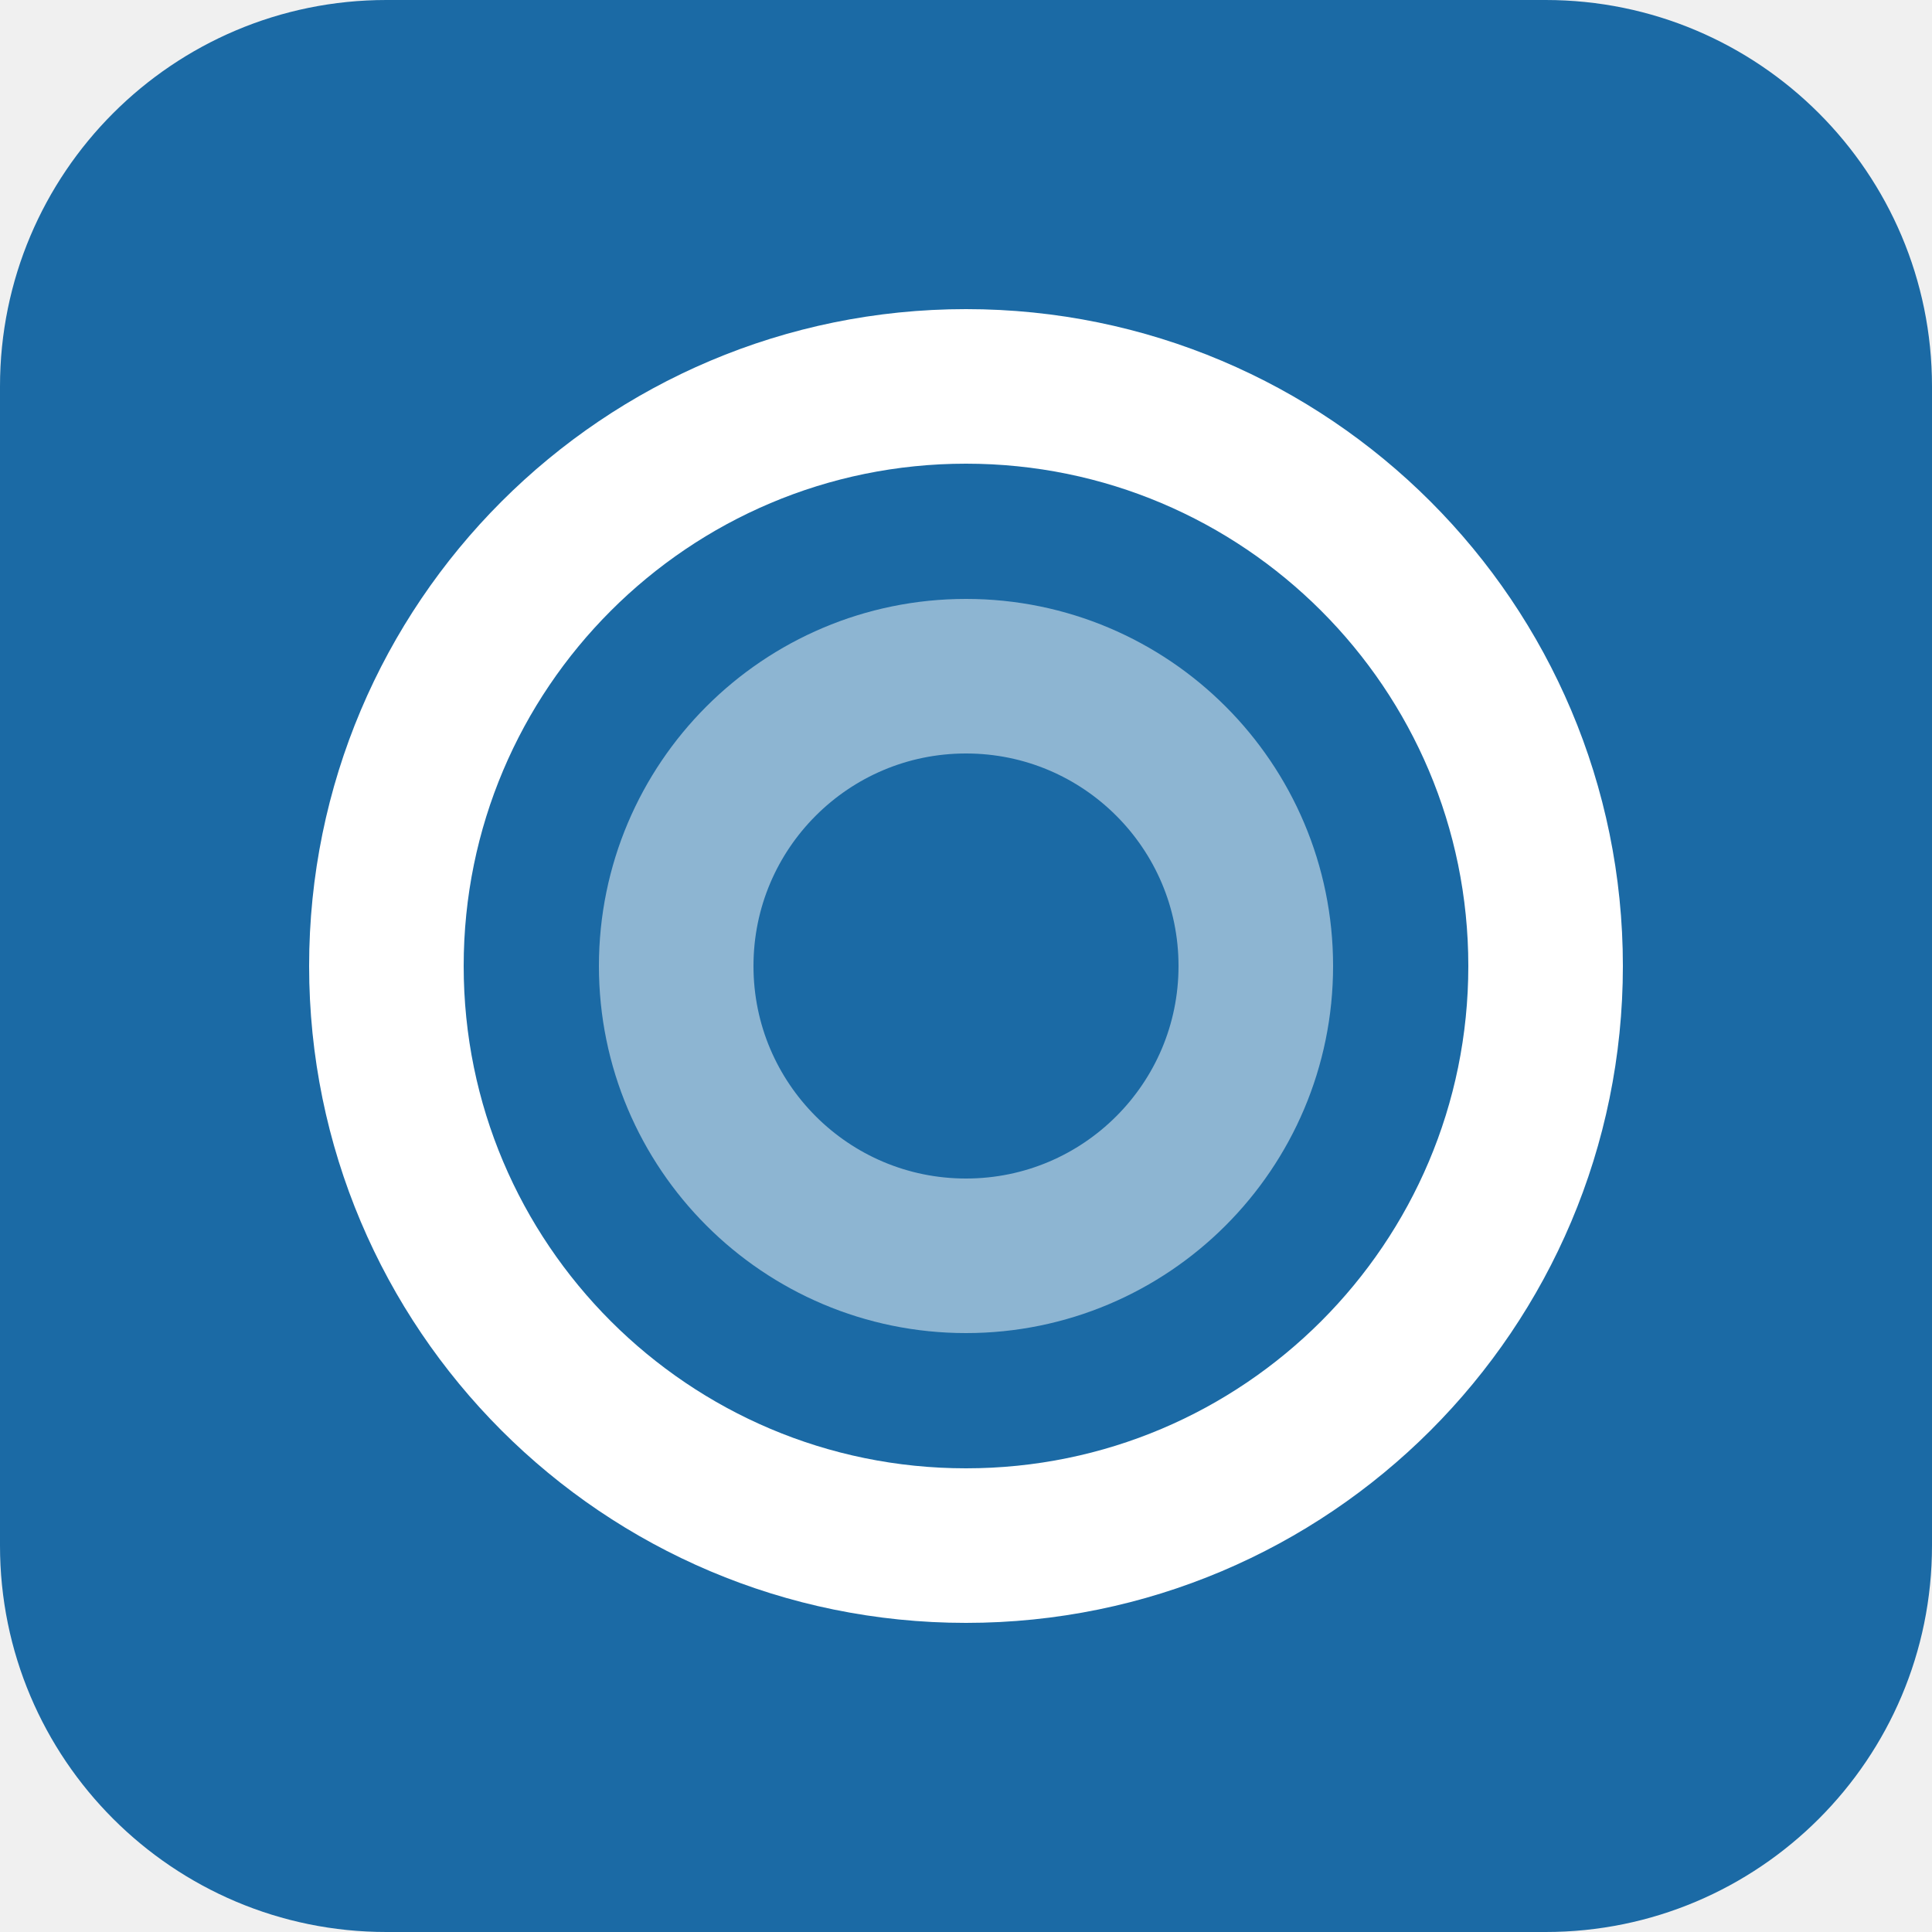
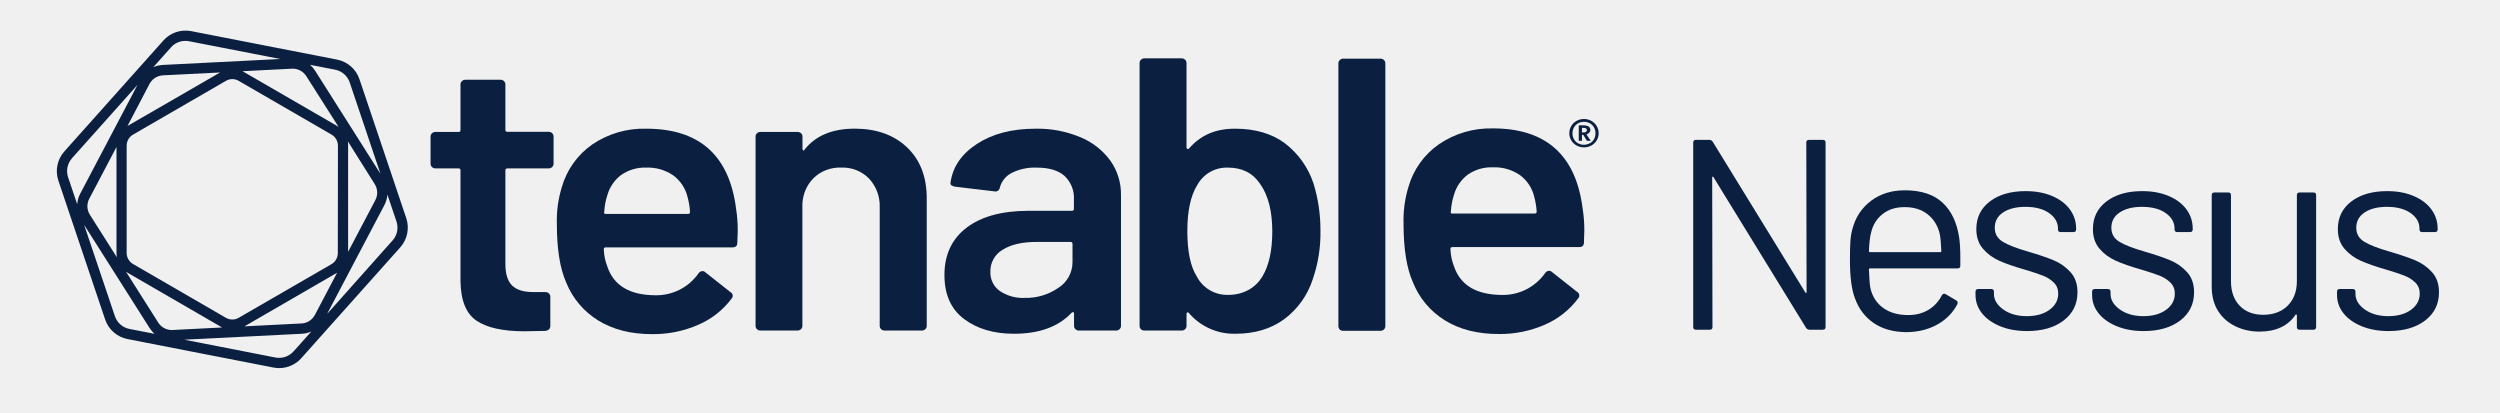
- <svg xmlns="http://www.w3.org/2000/svg" viewBox="0 0 100 100">
-   <rect width="100" height="100" rx="20" fill="#1b6aa5" />
-   <circle cx="50" cy="50" r="30" stroke="#ffffff" stroke-width="8" fill="none" />
-   <circle cx="50" cy="50" r="15" stroke="#ffffff" stroke-width="8" fill="none" opacity="0.5" />
+ <svg xmlns="http://www.w3.org/2000/svg" id="a" data-name="Layer 1" viewBox="0 0 2765.44 456.24">
+   <path d="m1757.9,146.88v-.11c.83-.76,1.31-1.84,1.31-2.97,0-3.43-2.62-5.13-7.82-5.13h-5.02v17.05h3.54v-6.51h1.52l3.93,6.51h4.28l-4.74-7.08c1.14-.32,2.18-.93,3.01-1.77Zm-6.08-.39h-1.91l.07-5.02h1.77c.94-.07,1.89.14,2.72.6.6.41.94,1.11.88,1.84,0,1.73-1.24,2.58-3.54,2.58Z" style="fill: #0b2040;" />
+   <path d="m1766.25,139.45c-1.41-2.4-3.44-4.37-5.87-5.73-2.54-1.4-5.41-2.12-8.31-2.09-2.85-.02-5.65.7-8.14,2.09-2.42,1.37-4.44,3.34-5.87,5.73-1.41,2.4-2.14,5.14-2.12,7.93-.02,2.77.71,5.5,2.12,7.89,1.44,2.36,3.46,4.31,5.87,5.66,2.49,1.39,5.29,2.11,8.14,2.09,2.9.03,5.77-.69,8.31-2.09,2.42-1.34,4.44-3.29,5.87-5.66,1.44-2.38,2.19-5.11,2.16-7.89.02-2.79-.72-5.53-2.16-7.93Zm-3.01,14.54c-1.06,1.89-2.63,3.44-4.52,4.49v-.11c-2.03,1.15-4.32,1.75-6.65,1.77-2.26.02-4.49-.54-6.47-1.63-1.89-1.05-3.44-2.61-4.5-4.49-1.11-1.99-1.68-4.23-1.66-6.51-.02-2.29.55-4.55,1.66-6.55,1.06-1.9,2.61-3.47,4.5-4.56,1.97-1.1,4.21-1.66,6.47-1.63,2.32-.04,4.61.51,6.65,1.63,1.89,1.08,3.45,2.64,4.52,4.53,1.1,2,1.67,4.26,1.63,6.54.04,2.28-.52,4.52-1.63,6.51Z" style="fill: #0b2040;" />
+   <path d="m606.96,145.82h-45.64c-1.52,0-2.26-.74-2.26-2.16v-50.38c-.01-1.34-.58-2.62-1.56-3.54-1.01-1.01-2.39-1.56-3.82-1.52h-38.92c-1.43-.03-2.81.52-3.82,1.52-.98.92-1.54,2.2-1.56,3.54v50.52c.02.18.02.36,0,.53-.16,1.06-1.16,1.79-2.22,1.63h-25.51c-1.42-.03-2.79.5-3.82,1.49-.98.91-1.55,2.19-1.56,3.54v30.25c.01,1.34.57,2.62,1.56,3.54,1.03.98,2.4,1.52,3.82,1.49h25.51c.18-.03.36-.03.53,0,1.07.13,1.83,1.1,1.69,2.17v122.51c.31,21.53,6.27,36.17,17.9,43.9,11.63,7.74,29.24,11.6,52.82,11.6l23.28-.42c3.57-.57,5.38-2.44,5.38-5.59v-32.3c-.01-1.35-.59-2.64-1.59-3.54-1.01-.99-2.37-1.54-3.79-1.52h-13.44c-10.72,0-18.57-2.4-23.49-7.29-4.93-4.86-7.39-12.76-7.39-23.7v-103.66c0-1.42.74-2.16,2.26-2.16h45.64c1.42.03,2.79-.51,3.82-1.49,1.05-.99,1.61-2.38,1.56-3.82v-30.11c-.02-1.34-.58-2.62-1.56-3.54-1.03-.98-2.4-1.51-3.82-1.49Z" style="fill: #0b2040;" />
+   <path d="m714.9,142.35c-21.25-.6-42.16,5.51-59.75,17.44-16.42,11.46-28.37,28.27-33.79,47.55-3.97,13.11-5.79,26.78-5.38,40.47,0,27.55,3.43,49.07,10.29,64.56,7,17.54,19.49,32.34,35.59,42.2,16.27,10.02,36.04,15.04,59.29,15.04,17.63.25,35.11-3.28,51.26-10.33,14.65-6.28,27.39-16.31,36.93-29.08.27-.3.5-.64.68-1,1.12-2.24.21-4.96-2.03-6.07l-27.77-21.93c-.82-.84-1.94-1.31-3.11-1.31-1.84.03-3.53,1.01-4.49,2.58-11.03,15.65-29.19,24.71-48.33,24.13-27.83-.28-45.28-10.75-52.36-31.41-2.42-6.19-3.79-12.75-4.03-19.38-.02-.18-.02-.36,0-.53.17-1.06,1.16-1.79,2.22-1.63h140.1c3.57,0,5.38-1.63,5.38-5.17l.46-13.34c.06-8.06-.54-16.12-1.8-24.09-7.45-59.13-40.58-88.69-99.38-88.69Zm46.13,94.28h-90.85c-1.77,0-2.37-.71-1.77-2.16.31-6.44,1.5-12.81,3.54-18.93,2.57-8.89,7.99-16.68,15.42-22.18,8.09-5.55,17.76-8.34,27.56-7.96,10.6-.4,21.04,2.62,29.79,8.6,7.99,5.9,13.62,14.46,15.88,24.13,1.46,5.34,2.36,10.82,2.69,16.34,0,1.45-.74,2.16-2.26,2.16Z" style="fill: #0b2040;" />
+   <path d="m945.42,142.31c-24.79,0-43.28,7.75-55.47,23.24-.32.88-.78,1.17-1.34.88-.63-.34-.99-1.02-.92-1.73v-13.73c-.02-1.34-.58-2.62-1.56-3.54-1.01-.98-2.38-1.51-3.79-1.49h-41.18c-1.42-.03-2.79.5-3.82,1.49-.98.91-1.55,2.19-1.56,3.54v209.61c0,1.35.56,2.63,1.56,3.54,1.01,1.01,2.39,1.55,3.82,1.52h41.07c1.42.03,2.78-.52,3.79-1.52.98-.92,1.55-2.19,1.56-3.54v-131.29c-.53-11.79,3.76-23.28,11.89-31.84,8.23-8.18,19.5-12.55,31.1-12.06,11.57-.49,22.81,3.97,30.88,12.27,7.97,8.71,12.17,20.22,11.67,32.02v130.9c0,1.35.56,2.63,1.56,3.54,1.01,1.01,2.39,1.57,3.82,1.52h41.25c1.43.03,2.81-.51,3.82-1.52.98-.92,1.55-2.19,1.56-3.54v-141.19c0-23.8-7.27-42.59-21.79-56.39-14.5-13.76-33.79-20.66-57.91-20.7Z" style="fill: #0b2040;" />
+   <path d="m1195.22,151.83c-15.76-6.61-32.73-9.84-49.81-9.48-25.92,0-47.48,5.6-64.67,16.8-17.19,11.2-26.97,25.54-29.33,43.02-.31,1.09.15,2.26,1.13,2.83,1.15.76,2.46,1.26,3.82,1.49l43.41,5.17c.26.07.53.12.8.15,2.74.28,5.19-1.72,5.46-4.46,1.9-7.01,6.7-12.88,13.2-16.13,8.55-4.21,18.01-6.2,27.52-5.8,13.73,0,24.02,3.09,30.89,9.27,7.1,6.73,10.88,16.26,10.29,26.04v10.33c0,1.42-.74,2.12-2.23,2.12h-47.9c-29.55.05-52.45,6.3-68.7,18.75-16.25,12.45-24.38,29.88-24.38,52.29-.02,21.53,7.2,37.75,21.69,48.64,14.48,10.9,32.92,16.34,55.3,16.34,27.85,0,49.08-7.75,63.68-23.24.45-.51,1.13-.76,1.8-.64.6.14.88.64.88,1.52v13.76c.01,1.34.57,2.62,1.56,3.54,1.02,1,2.4,1.55,3.82,1.52h41.18c1.42.03,2.79-.51,3.79-1.52,1-.9,1.58-2.19,1.59-3.54v-145.05c.18-13.47-3.89-26.66-11.64-37.68-8.43-11.57-19.91-20.59-33.15-26.04Zm-8.84,138.29c-.05,11.49-5.95,22.16-15.67,28.3-11,7.59-24.12,11.48-37.47,11.11-9.6.42-19.09-2.22-27.1-7.53-6.92-4.81-10.92-12.81-10.61-21.23-.31-10.07,4.93-19.51,13.65-24.55,9.1-5.73,21.56-8.6,37.36-8.6h37.6c1.49,0,2.23.71,2.23,2.16v20.34Z" style="fill: #0b2040;" />
+   <path d="m1421.03,158.27c-14.48-10.61-32.76-15.92-54.84-15.92s-38.18,7.32-51.01,21.97c-.42.53-1.15.7-1.77.42-.63-.33-1-1.02-.92-1.73v-93.4c-.02-1.34-.58-2.62-1.56-3.54-1.02-1-2.39-1.55-3.82-1.52h-41.18c-1.42-.03-2.79.52-3.79,1.52-.99.91-1.55,2.19-1.56,3.54v291.09c0,1.34.56,2.63,1.56,3.54,1.02.96,2.38,1.47,3.79,1.41h41.21c1.43.03,2.81-.52,3.82-1.52.98-.92,1.55-2.19,1.56-3.54v-13.34c-.08-.71.29-1.4.92-1.73.57-.28,1.17,0,1.77.85,12.83,14.92,31.69,23.3,51.37,22.82,21.18,0,39.08-5.31,53.7-15.92,14.99-11.08,26.13-26.58,31.84-44.33,5.99-17.3,8.87-35.51,8.53-53.81.1-17.79-2.52-35.5-7.79-52.5-5.9-17.66-17-33.12-31.84-44.36Zm-24.45,147.24c-3.71,6.41-9.11,11.69-15.6,15.25-6.88,3.67-14.59,5.54-22.39,5.41-14.67.49-28.28-7.57-34.92-20.66-6.84-10.94-10.26-27.59-10.26-49.95s3.73-39.43,11.18-51.23c6.78-12.08,19.72-19.38,33.57-18.93,15.8-.02,27.74,6,35.8,18.08,8.94,12.64,13.41,30.14,13.41,52.5,0,20.97-3.6,37.48-10.79,49.53Z" style="fill: #0b2040;" />
+   <path d="m1527.06,64.87h-41.18c-1.42-.02-2.78.53-3.79,1.52-1,.9-1.58,2.19-1.59,3.54v291.12c.02,1.35.6,2.63,1.59,3.54,1.04.93,2.4,1.41,3.79,1.34h41.18c1.42.02,2.79-.51,3.82-1.49.98-.92,1.54-2.2,1.56-3.54V69.93c-.01-1.34-.58-2.62-1.56-3.54-1.03-.99-2.4-1.53-3.82-1.52Z" style="fill: #0b2040;" />
+   <path d="m1651.31,142.03c-21.23-.54-42.1,5.61-59.65,17.58-16.44,11.45-28.39,28.26-33.79,47.55-3.93,13.07-5.73,26.69-5.31,40.33,0,27.55,3.43,49.07,10.29,64.56,6.95,17.58,19.41,32.44,35.52,42.35,16.25,10.05,36.01,15.07,59.29,15.07,17.63.25,35.11-3.27,51.26-10.33,14.67-6.34,27.4-16.43,36.94-29.26.27-.3.5-.64.68-1,1.11-2.24.21-4.96-2.03-6.07l-27.77-21.93c-.81-.85-1.94-1.32-3.11-1.31-1.84.02-3.55,1-4.49,2.58-11.05,15.62-29.2,24.67-48.32,24.09-27.84-.28-45.29-10.75-52.36-31.41-2.43-6.18-3.79-12.72-4.03-19.35,0-1.45.74-2.16,2.23-2.16h140.1c3.57,0,5.37-1.63,5.37-5.17l.42-13.34c.02-8.08-.6-16.15-1.87-24.13-7.45-59.11-40.58-88.66-99.38-88.66Zm46.27,94.21h-90.85c-1.79,0-2.4-.71-1.81-2.12.33-6.45,1.51-12.83,3.54-18.96,2.56-8.88,7.99-16.66,15.42-22.15,8.06-5.5,17.67-8.28,27.42-7.93,10.65-.44,21.16,2.56,29.96,8.56,8,5.88,13.63,14.42,15.88,24.09,1.46,5.35,2.36,10.84,2.69,16.38,0,1.41-.78,2.12-2.26,2.12Z" style="fill: #0b2040;" />
+   <path d="m397.63,87.59c-3.77-11.14-13.22-19.4-24.76-21.65l-161.43-31.52c-11.32-2.17-22.95,1.75-30.64,10.33l-109.67,122.8c-7.8,8.78-10.32,21.06-6.58,32.19l51.76,153.68c3.76,11.14,13.22,19.41,24.76,21.65l161.53,31.52c2.04.39,4.11.59,6.19.6,9.33,0,18.22-3.98,24.45-10.93l109.67-122.8c7.76-8.8,10.23-21.08,6.47-32.2l-51.76-153.68Zm-26.99-10.51c7.54,1.46,13.73,6.84,16.2,14.12l34.03,101.07-72.35-114.13c-1.54-2.43-3.43-4.61-5.62-6.47l27.74,5.41Zm14.15,79.28l29.72,47.26c3.38,5.35,3.65,12.09.71,17.69l-30.14,57.24v-117.63c.03-1.53-.06-3.05-.28-4.56Zm-45.99-72.14l.11.14,35.63,56.07c-.67-.5-1.36-.96-2.09-1.38l-102.81-59.5c-.47-.29-.95-.55-1.45-.78l54.8-2.79c6.37-.3,12.41,2.85,15.81,8.24Zm35.02,76.7l-.14,119.29c-.08,4.97-2.77,9.54-7.08,12.03l-102.67,59.36c-4.32,2.45-9.61,2.45-13.94,0l-102.81-59.54c-4.31-2.49-6.99-7.05-7.08-12.03v-119.11c.08-4.97,2.77-9.54,7.08-12.03l102.81-59.5c4.31-2.5,9.63-2.5,13.94,0l102.81,59.5c4.31,2.49,7,7.06,7.08,12.03ZM189.22,52.31c4.05-4.53,9.84-7.1,15.92-7.08,1.35,0,2.7.14,4.03.39l100.86,19.64-130.19,6.58c-3.55.21-7.04,1.05-10.29,2.48l19.67-22.01Zm-8.81,31.03l63.08-3.18-101.99,58.9c-.17.07-.32.17-.46.28l24.41-46.63c3-5.53,8.68-9.09,14.96-9.37Zm-95.02,142.61l-10.05-29.86c-2.46-7.25-.83-15.27,4.28-20.98h-.07l72.52-81.16-63.43,120.46c-1.87,3.58-2.98,7.51-3.25,11.53Zm43.9,58.69l-29.86-47.09c-3.38-5.34-3.65-12.09-.71-17.69l30.14-57.28v117.49c0,1.53.14,3.06.42,4.56Zm13.94,79.24c-7.51-1.47-13.66-6.84-16.13-14.08l-34.03-101.07,72.38,114.09c1.54,2.43,3.43,4.62,5.62,6.47l-27.84-5.41Zm31.77-7.11l-35.63-56.21c.68.5,1.39.96,2.12,1.38l102.81,59.51c.46.29.95.55,1.45.78l-54.8,2.8c-6.42.36-12.53-2.8-15.95-8.24Zm149.72,31.95c-5.02,5.6-12.6,8.16-19.99,6.76l-100.83-19.71,130.19-6.58c3.55-.21,7.04-1.04,10.3-2.48l-19.67,22.01Zm8.81-30.92l-63.08,3.19,101.99-59.05.46-.28-24.55,46.63c-2.9,5.58-8.54,9.21-14.82,9.52Zm100.79-91.91l-72.49,81.37,63.43-120.49c1.88-3.58,3-7.5,3.29-11.53l10.05,29.86c2.4,7.2.76,15.13-4.28,20.8Z" style="fill: #0b2040;" />
+   <g>
+     <path d="m2001.09,154.71h15.3c2,0,3,1,3,3v204c0,2-1,3-3,3h-15c-1.4,0-2.6-.7-3.6-2.1l-102.3-166.5c-.2-.6-.5-.85-.9-.75-.4.1-.6.45-.6,1.05l.3,165.3c0,2-1,3-3,3h-15.3c-2,0-3-1-3-3v-204c0-2,1-3,3-3h15c1.4,0,2.6.7,3.6,2.1l102.3,166.5c.2.6.5.85.9.75.4-.1.6-.45.6-1.05l-.3-165.3c0-2,1-3,3-3Z" style="fill: #0b2040;" />
+     <path d="m2168.46,284.31v9.6c0,2-1,3-3,3h-96.9c-.8,0-1.2.4-1.2,1.2.4,11,1,18.1,1.8,21.3,2.2,9,6.9,16.1,14.1,21.3,7.2,5.2,16.4,7.8,27.6,7.8,8.4,0,15.8-1.9,22.2-5.7,6.4-3.8,11.4-9.2,15-16.2,1.2-1.8,2.6-2.2,4.2-1.2l11.7,6.9c1.6,1,2,2.4,1.2,4.2-5,9.6-12.5,17.15-22.5,22.65-10,5.5-21.5,8.25-34.5,8.25-14.2-.2-26.1-3.6-35.7-10.2-9.6-6.6-16.5-15.8-20.7-27.6-3.6-9.6-5.4-23.4-5.4-41.4,0-8.4.15-15.25.45-20.55.3-5.3,1.05-10.05,2.25-14.25,3.4-13,10.25-23.4,20.55-31.2,10.3-7.8,22.75-11.7,37.35-11.7,18.2,0,32.2,4.6,42,13.8,9.8,9.2,15.9,22.2,18.3,39,.8,5.6,1.2,12.6,1.2,21Zm-85.95-47.55c-6.5,5.1-10.75,11.95-12.75,20.55-1.2,4.2-2,11-2.4,20.4,0,.8.4,1.2,1.2,1.2h77.7c.8,0,1.2-.4,1.2-1.2-.4-9-1-15.4-1.8-19.2-2.2-9-6.65-16.15-13.35-21.45-6.7-5.3-15.15-7.95-25.35-7.95s-17.95,2.55-24.45,7.65Z" style="fill: #0b2040;" />
+     <path d="m2212.41,360.81c-8.7-3.6-15.4-8.4-20.1-14.4-4.7-6-7.05-12.7-7.05-20.1v-3.6c0-2,1-3,3-3h14.4c2,0,3,1,3,3v2.4c0,6.6,3.45,12.35,10.35,17.25,6.9,4.9,15.55,7.35,25.95,7.35s18.8-2.35,25.2-7.05c6.4-4.7,9.6-10.65,9.6-17.85,0-5-1.65-9.1-4.95-12.3-3.3-3.2-7.2-5.7-11.7-7.5s-11.45-4.1-20.85-6.9c-11.2-3.2-20.4-6.4-27.6-9.6-7.2-3.2-13.25-7.65-18.15-13.35-4.9-5.7-7.35-12.95-7.35-21.75,0-12.8,5-23,15-30.6,10-7.6,23.2-11.4,39.6-11.4,11,0,20.75,1.8,29.25,5.4,8.5,3.6,15.05,8.55,19.65,14.85,4.6,6.3,6.9,13.35,6.9,21.15v.9c0,2-1,3-3,3h-14.1c-2,0-3-1-3-3v-.9c0-6.8-3.25-12.5-9.75-17.1-6.5-4.6-15.25-6.9-26.25-6.9-10.2,0-18.4,2.05-24.6,6.15-6.2,4.1-9.3,9.75-9.3,16.95,0,6.8,3,12,9,15.6,6,3.6,15.3,7.2,27.9,10.8,11.6,3.4,21,6.6,28.2,9.6s13.4,7.35,18.6,13.05c5.2,5.7,7.8,13.15,7.8,22.35,0,13-5.1,23.4-15.3,31.2s-23.7,11.7-40.5,11.7c-11.2,0-21.15-1.8-29.85-5.4Z" style="fill: #0b2040;" />
+     <path d="m2341.38,360.81c-8.7-3.6-15.4-8.4-20.1-14.4-4.7-6-7.05-12.7-7.05-20.1v-3.6c0-2,1-3,3-3h14.4c2,0,3,1,3,3v2.4c0,6.6,3.45,12.35,10.35,17.25,6.9,4.9,15.55,7.35,25.95,7.35s18.8-2.35,25.2-7.05c6.4-4.7,9.6-10.65,9.6-17.85,0-5-1.65-9.1-4.95-12.3-3.3-3.2-7.2-5.7-11.7-7.5s-11.45-4.1-20.85-6.9c-11.2-3.2-20.4-6.4-27.6-9.6-7.2-3.2-13.25-7.65-18.15-13.35-4.9-5.7-7.35-12.95-7.35-21.75,0-12.8,5-23,15-30.6,10-7.6,23.2-11.4,39.6-11.4,11,0,20.75,1.8,29.25,5.4,8.5,3.6,15.05,8.55,19.65,14.85,4.6,6.3,6.9,13.35,6.9,21.15v.9c0,2-1,3-3,3h-14.1c-2,0-3-1-3-3v-.9c0-6.8-3.25-12.5-9.75-17.1-6.5-4.6-15.25-6.9-26.25-6.9-10.2,0-18.4,2.05-24.6,6.15-6.2,4.1-9.3,9.75-9.3,16.95,0,6.8,3,12,9,15.6,6,3.6,15.3,7.2,27.9,10.8,11.6,3.4,21,6.6,28.2,9.6s13.4,7.35,18.6,13.05c5.2,5.7,7.8,13.15,7.8,22.35,0,13-5.1,23.4-15.3,31.2s-23.7,11.7-40.5,11.7c-11.2,0-21.15-1.8-29.85-5.4Z" style="fill: #0b2040;" />
+     <path d="m2543.75,212.91h15.3c2,0,3,1,3,3v145.8c0,2-1,3-3,3h-15.3c-2,0-3-1-3-3v-12.9c0-.4-.2-.7-.6-.9-.4-.2-.7-.1-.9.3-8.4,12.4-21.7,18.6-39.9,18.6-9.6,0-18.45-1.95-26.55-5.85-8.1-3.9-14.5-9.55-19.2-16.95-4.7-7.4-7.05-16.3-7.05-26.7v-101.4c0-2,1-3,3-3h15.3c2,0,3,1,3,3v95.1c0,11.4,3.2,20.45,9.6,27.15,6.4,6.7,15.1,10.05,26.1,10.05s20.45-3.4,27.15-10.2c6.7-6.8,10.05-15.8,10.05-27v-95.1c0-2,1-3,3-3Z" style="fill: #0b2040;" />
+     <path d="m2612.3,360.81c-8.7-3.6-15.4-8.4-20.1-14.4-4.7-6-7.05-12.7-7.05-20.1v-3.6c0-2,1-3,3-3h14.4c2,0,3,1,3,3v2.4c0,6.6,3.45,12.35,10.35,17.25,6.9,4.9,15.55,7.35,25.95,7.35s18.8-2.35,25.2-7.05c6.4-4.7,9.6-10.65,9.6-17.85,0-5-1.65-9.1-4.95-12.3-3.3-3.2-7.2-5.7-11.7-7.5s-11.45-4.1-20.85-6.9c-11.2-3.2-20.4-6.4-27.6-9.6-7.2-3.2-13.25-7.65-18.15-13.35-4.9-5.7-7.35-12.95-7.35-21.75,0-12.8,5-23,15-30.6,10-7.6,23.2-11.4,39.6-11.4,11,0,20.75,1.8,29.25,5.4,8.5,3.6,15.05,8.55,19.65,14.85,4.6,6.3,6.9,13.35,6.9,21.15v.9c0,2-1,3-3,3h-14.1c-2,0-3-1-3-3v-.9c0-6.8-3.25-12.5-9.75-17.1-6.5-4.6-15.25-6.9-26.25-6.9-10.2,0-18.4,2.05-24.6,6.15-6.2,4.1-9.3,9.75-9.3,16.95,0,6.8,3,12,9,15.6,6,3.6,15.3,7.2,27.9,10.8,11.6,3.4,21,6.6,28.2,9.6s13.4,7.35,18.6,13.05c5.2,5.7,7.8,13.15,7.8,22.35,0,13-5.1,23.4-15.3,31.2s-23.7,11.7-40.5,11.7c-11.2,0-21.15-1.8-29.85-5.4Z" style="fill: #0b2040;" />
+   </g>
</svg>
